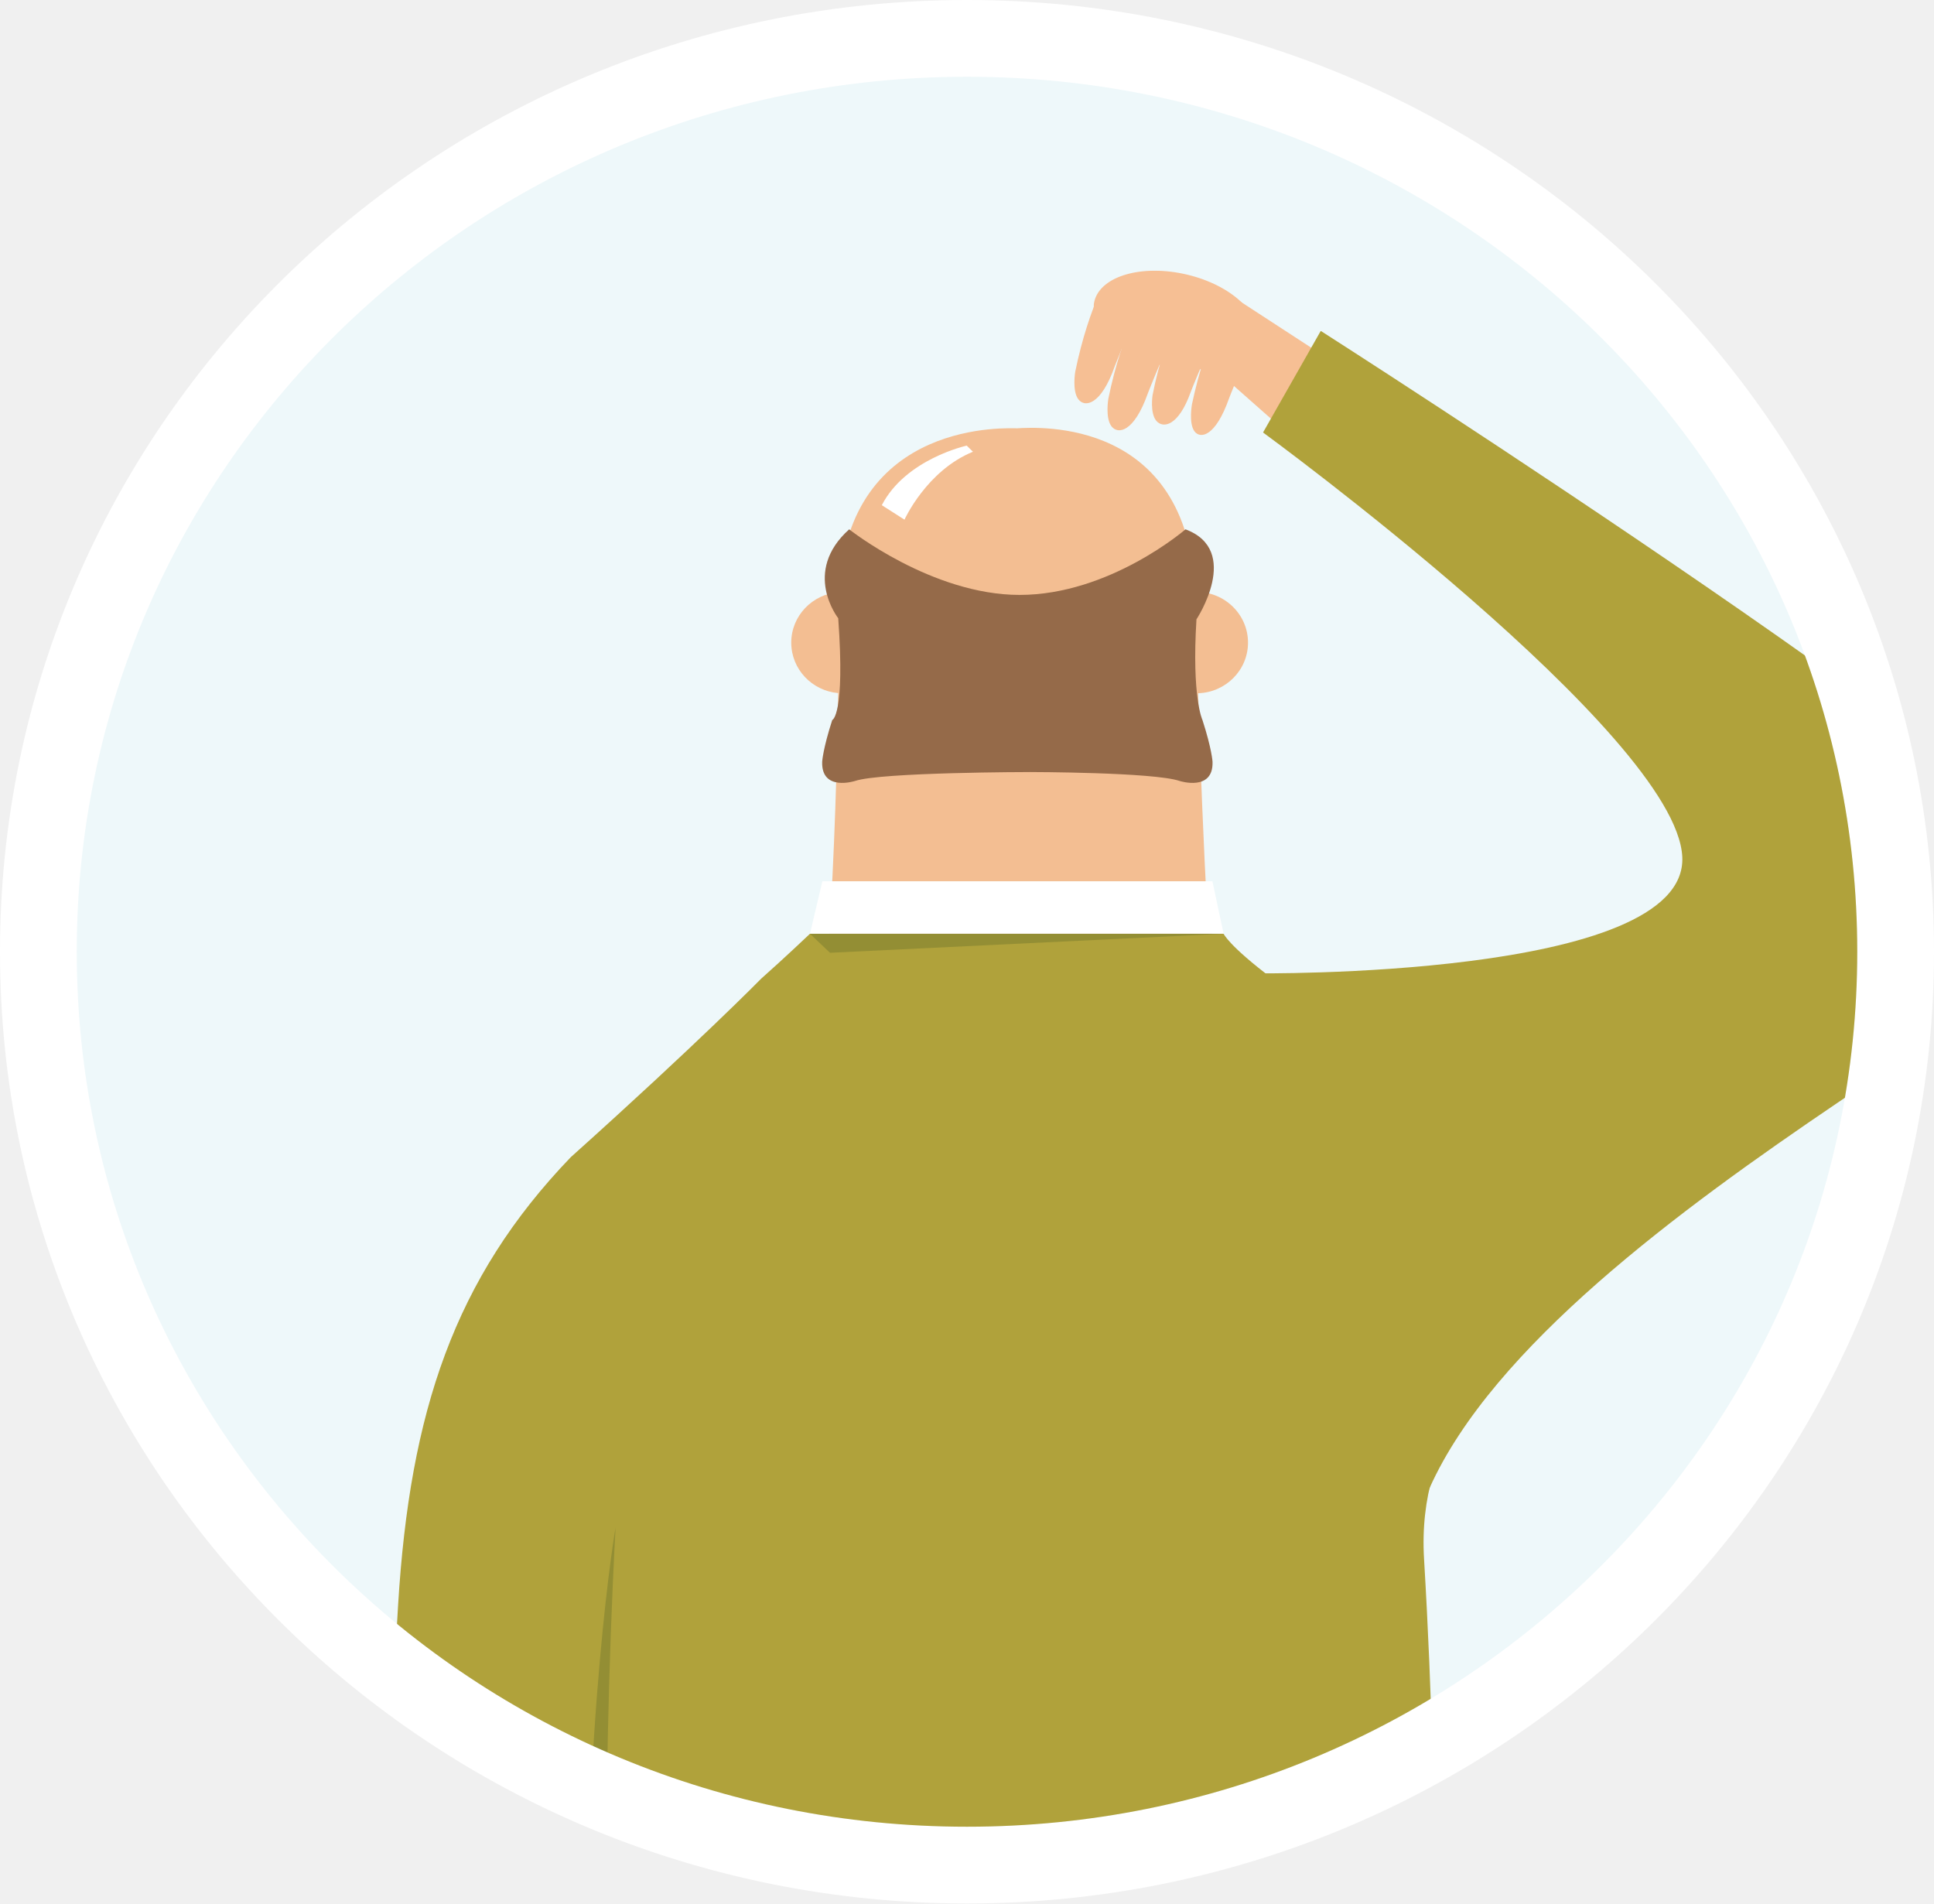
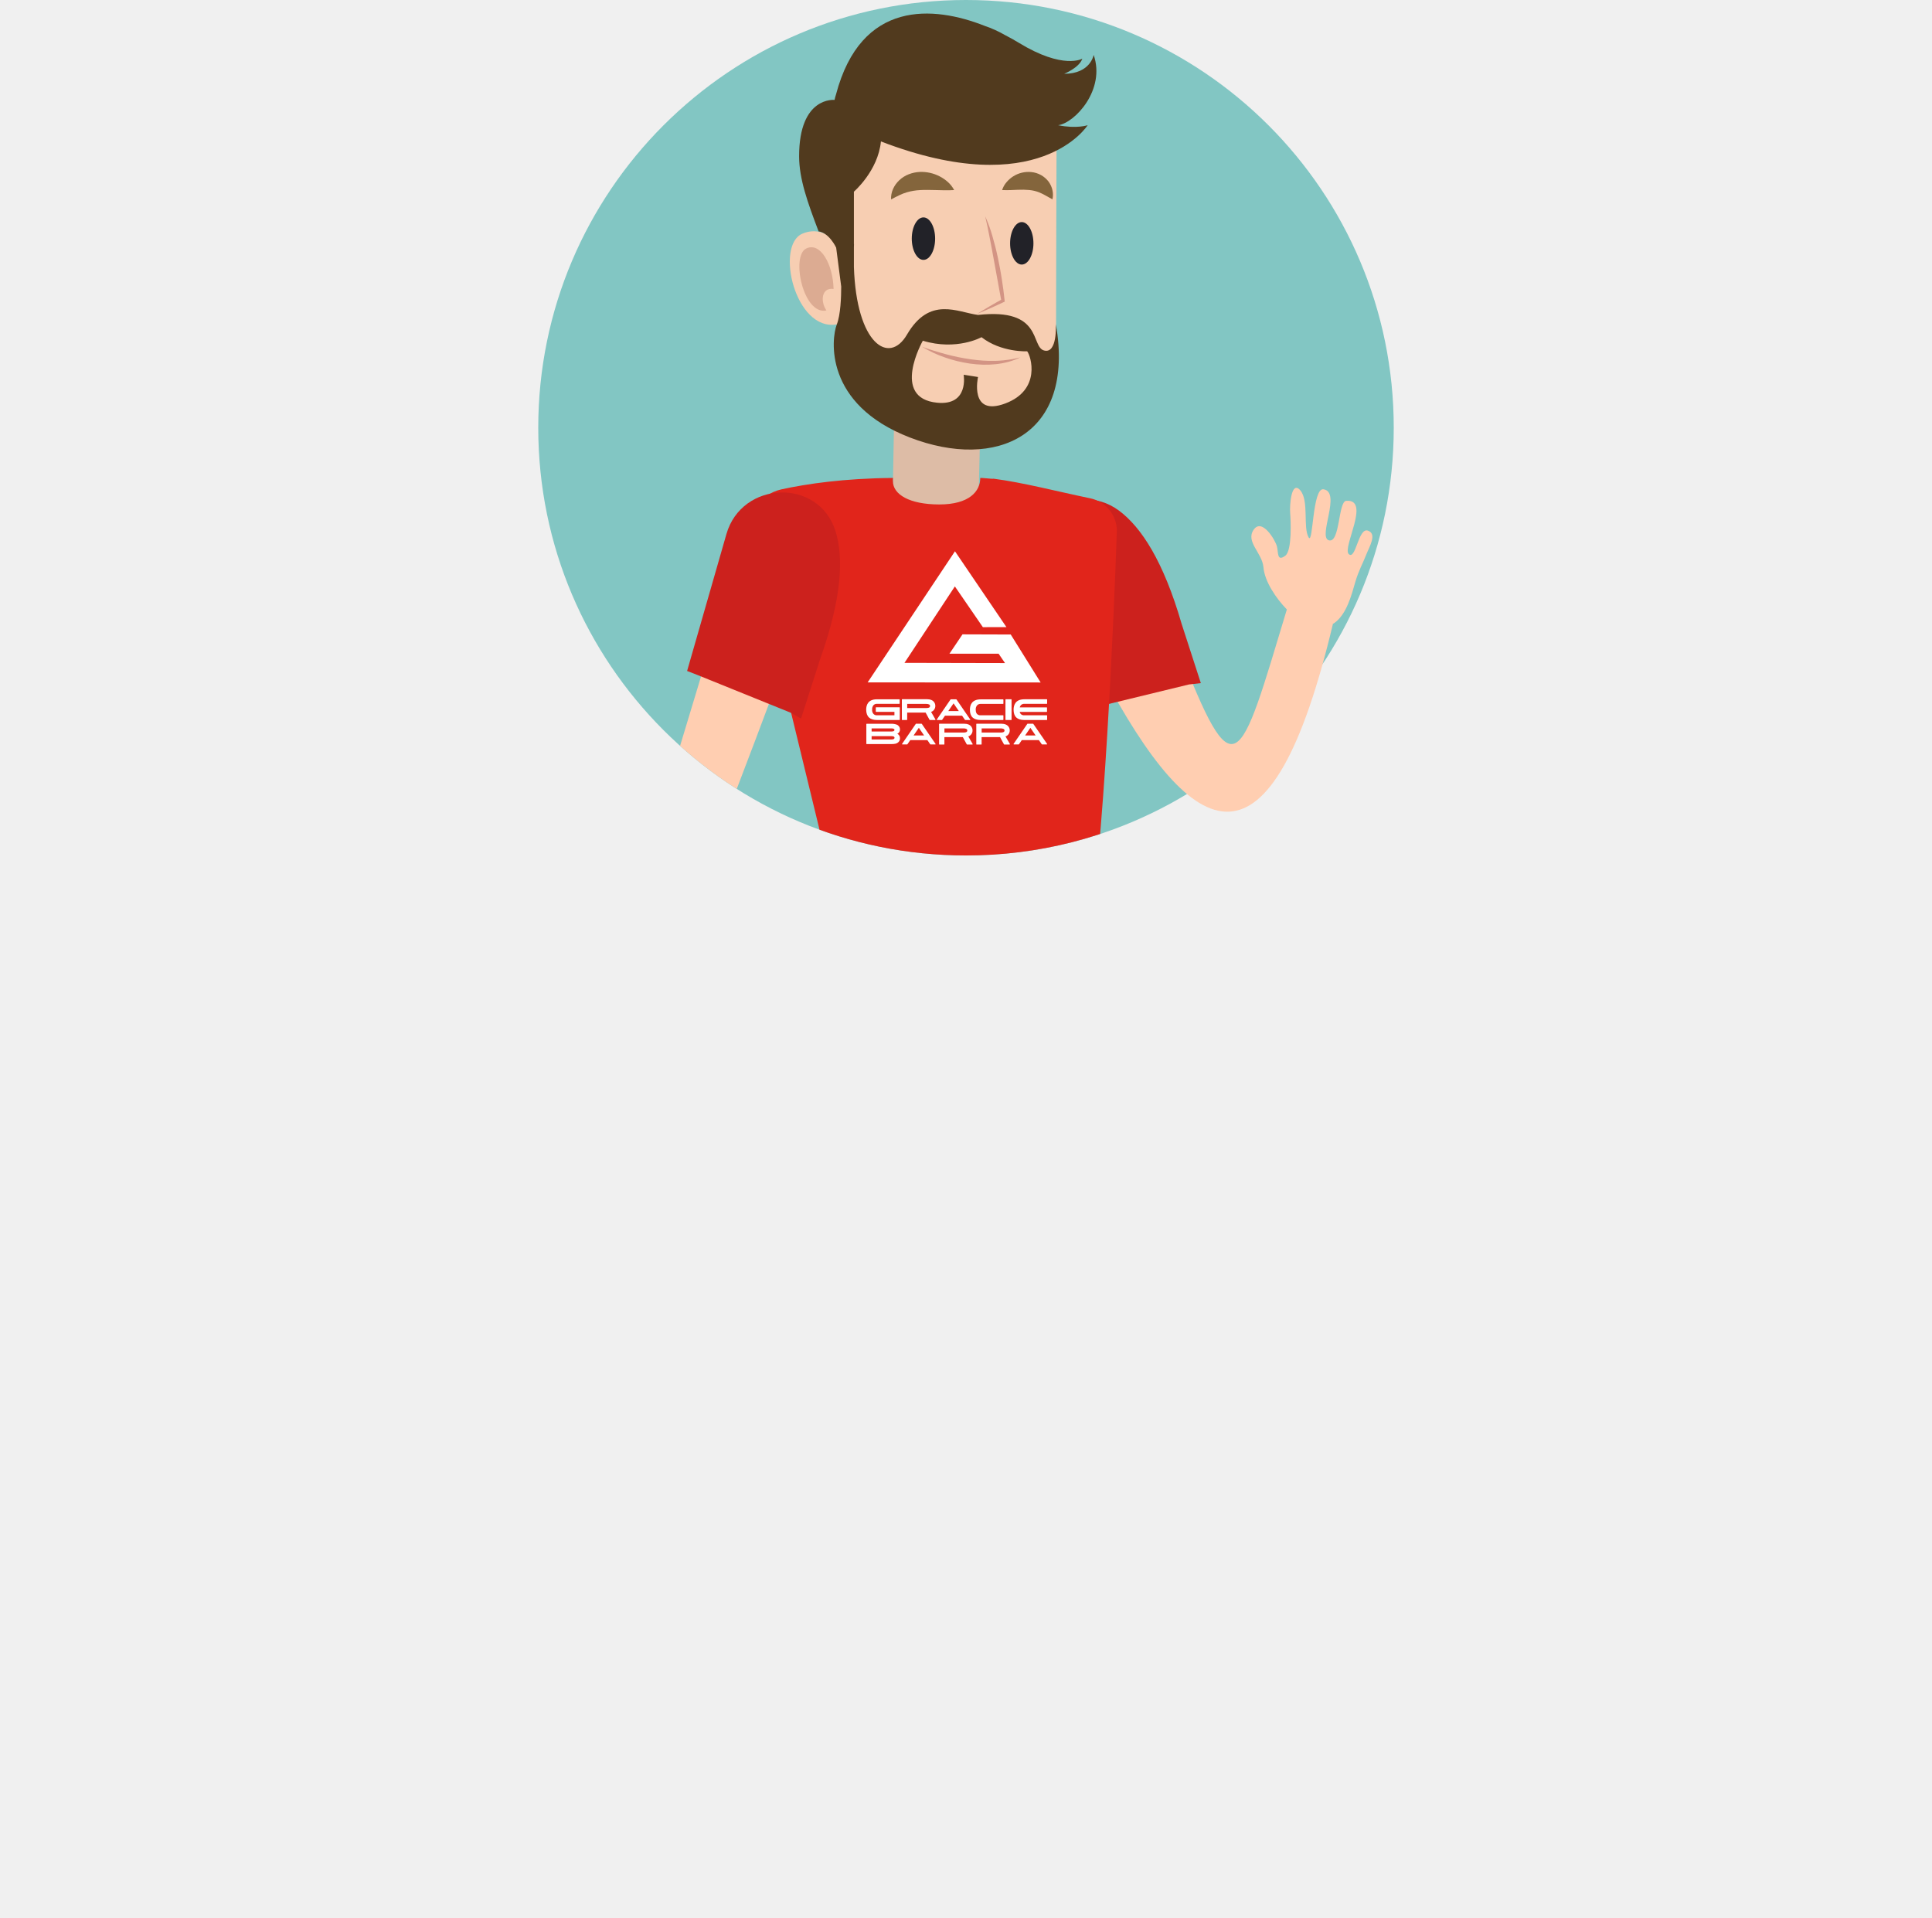
- <svg xmlns="http://www.w3.org/2000/svg" xmlns:xlink="http://www.w3.org/1999/xlink" width="252" height="248" viewBox="0 0 252 248">
+ <svg xmlns="http://www.w3.org/2000/svg" width="552px" height="548px" viewBox="0 0 650 1457.29">
  <defs>
-     <ellipse id="wally-missing-a" cx="125" cy="123" rx="125" ry="123" />
-     <ellipse id="wally-missing-b" cx="116" cy="114" rx="116" ry="114" />
-     <polygon id="wally-missing-d" points="21.597 .122 .322 .122 .322 12.991 21.597 12.991 21.597 .122" />
-     <polygon id="wally-missing-f" points="109.673 165.497 109.673 .286 .022 .286 .022 165.497 109.673 165.497" />
+     <style>.cls-1{fill:none;}.cls-2{isolation:isolate;}.cls-3{fill:#82c6c3;}.cls-4{clip-path:url(#clip-path);}.cls-5{fill:#1c1918;opacity:0.1;}.cls-6{fill:#33343d;}.cls-7{fill:#705543;}.cls-8{fill:#543d31;}.cls-9{fill:#ddcea6;}.cls-10{fill:#ddbca6;}.cls-11{fill:#ffceb1;}.cls-12{fill:#cc211d;}.cls-13{fill:#e1251b;}.cls-14{fill:#f7ceb2;}.cls-15{fill:#222228;}.cls-16{fill:#84653c;}.cls-17{fill:#b57662;opacity:0.4;}.cls-18{fill:#d39484;}.cls-19{fill:#513a1e;}.cls-20{fill:#adadad;}.cls-21,.cls-23{fill:#fff;}.cls-21{fill-rule:evenodd;}.cls-22{mix-blend-mode:screen;}</style>
+     <clipPath id="clip-path" transform="translate(-75 -75)">
+       <path class="cls-1" d="M725,400C725,220.51,579.49,75,400,75S75,220.51,75,400,220.51,725,400,725a323.55,323.55,0,0,0,155.73-39.68l50,49.3,103-50.83L725,568.72l-23.8-46.47A324.09,324.09,0,0,0,725,400Z" />
+     </clipPath>
  </defs>
-   <g fill="none" fill-rule="evenodd" transform="translate(1 1)">
-     <use fill="#EEF8FA" xlink:href="#wally-missing-a" />
-     <g transform="translate(9 9)">
-       <mask id="wally-missing-c" fill="#fff">
-         <use xlink:href="#wally-missing-b" />
-       </mask>
-       <use fill="#EEF8FA" xlink:href="#wally-missing-b" />
-       <ellipse cx="116" cy="114" stroke="#FFF" stroke-width="10" rx="121" ry="119" />
-       <g mask="url(#wally-missing-c)">
-         <g transform="translate(39.975 24.905)">
-           <polyline fill="#F6BF94" points="109.762 3.159 141.983 24.132 141.606 42.606 104.427 9.741" />
-           <g transform="translate(0 .244)">
-             <path fill="#F6BF94" d="M94.853,20.397 C94.015,19.308 94.442,16.803 94.442,16.803 C95.336,12.417 96.536,8.974 97.655,6.395 L102.866,8.67 C101.403,11.383 99.576,16.133 99.576,16.133 C97.794,21.169 95.694,21.493 94.853,20.397" />
-             <path fill="#F6BF94" d="M90.539 16.881C89.7 15.792 90.128 13.28 90.128 13.28 91.025 8.895 92.221 5.452 93.344 2.874L98.552 5.148C97.088 7.867 95.264 12.611 95.264 12.611 93.483 17.654 91.38 17.976 90.539 16.881M100.683 19.667C99.847 18.639 100.204 16.34 100.204 16.34 100.983 12.326 102.074 9.187 103.107 6.839L108.232 9.077C106.867 11.54 105.198 15.866 105.198 15.866 103.571 20.464 101.526 20.695 100.683 19.667" />
-             <path fill="#F6BF94" d="M105.661,21.042 C104.892,19.989 105.337,17.527 105.337,17.527 C106.249,13.219 107.43,9.826 108.522,7.289 L113.375,9.399 C111.958,12.089 110.164,16.772 110.164,16.772 C108.414,21.736 106.434,22.088 105.661,21.042" />
-             <g transform="translate(92.199)">
-               <mask id="wally-missing-e" fill="#fff">
-                 <use xlink:href="#wally-missing-d" />
-               </mask>
-               <path fill="#F6BF94" d="M9.94,12.599 C15.788,13.816 20.984,12.1 21.546,8.761 C22.113,5.421 17.829,1.735 11.978,0.513 C6.133,-0.703 0.934,1.012 0.372,4.351 C-0.195,7.684 4.093,11.383 9.94,12.599" mask="url(#wally-missing-e)" />
-             </g>
-             <path fill="#F3BE92" d="M121.096,99.126 L48.844,96.971 C48.844,96.971 58.212,94.91 57.984,88.067 C58.781,75.962 59.109,63.699 59.235,55.153 C55.81,54.849 53.125,52.028 53.125,48.579 C53.125,45.087 55.881,42.24 59.363,41.997 C60.423,19.181 81.821,20.695 82.557,20.653 C85.399,20.488 104.783,19.338 105.757,41.984 C105.813,41.978 105.869,41.972 105.924,41.972 C109.635,41.972 112.641,44.928 112.641,48.579 C112.641,52.155 109.747,55.062 106.138,55.172 C106.419,63.797 106.852,75.597 107.374,84.235 C108.048,91.315 121.096,99.126 121.096,99.126" />
-             <path fill="#B0A23B" d="M1.9,173.93 C3.435,148.827 9.205,131.419 24.393,115.622 C41.039,100.688 49.218,92.349 49.218,92.349 C52.284,89.63 55.562,86.51 55.562,86.51 L109.462,86.51 C109.462,86.51 110.115,88.049 115.808,92.349 C115.808,92.349 148.939,105.372 160.913,116.577 C176.246,131.443 133.643,135.403 135.579,167.963 C137.772,204.83 136.766,232.896 136.766,232.896 L0.002,232.896 C0.002,232.896 -0.117,207.014 1.9,173.93" />
-             <path fill="#938E34" d="M30.234,163.876 C30.234,163.876 26.074,187.355 26.233,232.896 L29.349,232.896 C29.349,232.896 28.19,202.075 30.234,163.876" />
-             <path fill="#956A49" d="M104.495,33.816 C104.495,33.816 94.627,42.362 82.879,42.362 C82.879,42.362 76.212,52.561 84.289,65.44 C84.289,65.44 100.355,65.452 103.738,66.602 C103.738,66.602 108.154,68.031 108.018,64.089 C108.018,64.089 107.922,62.416 106.706,58.663 C106.706,58.663 105.293,55.738 105.924,45.543 C105.924,45.543 111.865,36.565 104.495,33.816" />
-             <path fill="#956A49" d="M60.674,33.816 C60.674,33.816 71.442,42.362 82.879,42.362 C82.879,42.362 81.595,50.573 84.289,65.44 C84.289,65.44 64.815,65.452 61.434,66.602 C61.434,66.602 57.018,68.031 57.154,64.089 C57.154,64.089 57.251,62.416 58.466,58.663 C58.466,58.663 60.164,58.103 59.245,45.398 C59.245,45.398 54.477,39.363 60.674,33.816" />
-             <polygon fill="#FFF" points="109.462 86.51 55.562 86.51 57.183 79.669 108.002 79.669" />
-             <polygon fill="#938E34" points="109.462 86.51 58.174 88.987 55.562 86.51" />
-             <path fill="#FFF" d="M75.989,22.909 C75.989,22.909 68.025,24.649 64.926,30.671 L67.879,32.557 C67.879,32.557 70.749,26.176 76.802,23.706 L75.989,22.909 Z" />
-             <g transform="translate(113.39 7.678)">
-               <mask id="wally-missing-g" fill="#fff">
-                 <use xlink:href="#wally-missing-f" />
-               </mask>
-               <path fill="#B0A23B" d="M8.73,0.286 C8.73,0.286 109.275,64.52 109.671,74.641 C110.067,84.763 28.522,120.967 20.606,157.95 C12.688,194.932 0.022,83.984 0.022,83.984 C0.022,83.984 56.627,84.763 55.836,68.801 C55.045,52.841 1.21,13.522 1.21,13.522 L8.73,0.286 Z" mask="url(#wally-missing-g)" />
-             </g>
-           </g>
+   <g class="cls-2">
+     <g id="Layer_2" data-name="Layer 2">
+       <circle class="cls-3" cx="325" cy="325" r="325" />
+     </g>
+     <g id="Layer_3" data-name="Layer 3">
+       <g class="cls-4">
+         <path class="cls-5" d="M692.39,1504.07c0,15.59-122.32,28.22-268.86,28.22s-261.81-12.63-261.81-28.22,115.27-28.22,261.81-28.22S692.39,1488.49,692.39,1504.07Z" transform="translate(-75 -75)" />
+         <polygon class="cls-6" points="424.98 1318.47 437.95 1396.41 468.21 1396.41 458.09 1311.63 424.98 1318.47" />
+         <path class="cls-7" d="M552.38,1434.47s17.26,22.44,43.46,30.33,49.86,17.9,47.95,33.67c0,0-39,19.09-102.27-2.14V1503L500,1501.18V1446l34.51,2.42-2.56-5.46Z" transform="translate(-75 -75)" />
+         <path class="cls-8" d="M569.05,1497.1c56.7,14.58,71.1-1.61,74.41-2.73a11,11,0,0,1,.33,4.1s-39,19.09-102.27-2.14V1503L500,1501.18v-11C514.81,1491.07,527.24,1486.35,569.05,1497.1Z" transform="translate(-75 -75)" />
+         <polygon class="cls-6" points="280.2 1318.47 267.23 1396.41 236.97 1396.41 247.09 1311.63 280.2 1318.47" />
+         <path class="cls-7" d="M302.8,1434.47s-17.26,22.44-43.46,30.33-52.74,17.9-50.82,33.67c0,0,41.87,19.09,105.14-2.14V1503l41.54-1.82V1446l-34.51,2.42,2.56-5.46Z" transform="translate(-75 -75)" />
+         <path class="cls-8" d="M277.52,1500c-39.81,6.26-65.36-4.48-68.67-5.6a11,11,0,0,0-.33,4.1s41.87,19.09,105.14-2.14V1503l41.54-1.82V1487.3C340.37,1488.2,315.73,1494,277.52,1500Z" transform="translate(-75 -75)" />
+         <path class="cls-9" d="M495,744.41l32.53,402.65L555.7,1422.7s-15.31,21.06-72.74,11.49l-30.16-289-37-237.38H386.29l-19.71,526.41s-24.89,19.14-70.83,1.91l9.19-677.62Z" transform="translate(-75 -75)" />
+         <polygon class="cls-10" points="335.87 323.53 333.29 430.43 268.85 401.62 270.88 291.54 335.87 323.53" />
+         <path class="cls-11" d="M626,506c.92,11,9.66,23.7,17.78,32.1-36.33,120.3-39.34,140.72-83,27.58-19.45,6.32-38.82,12.82-57.93,20.13,71.06,134.14,129.06,160.65,176-37,.21.17.63-.18.79-.29,9.68-6.56,13.53-22.31,16.14-31.27s5.78-14.22,8.19-20.5,8.67-16.11,1.37-18.57-9.12,22.59-14.47,17.89,17-42.1-2-40.53c-6.15.51-4.58,32.46-13.19,30s9.81-36.77-4.12-38.77c-8.42-1.21-7.75,42.53-11.22,36.59-4.44-7.6.41-27.79-6.33-35.76s-8.26,10.92-7.69,17.62c.41,4.91,1.51,28.12-3.69,32-6.42,4.79-5.21-2.15-6.35-6.92s-11.33-22-17.7-12.82S625,494.94,626,506Z" transform="translate(-75 -75)" />
+         <path class="cls-12" d="M495.66,613,487,615.26,450.49,513.38c-14.29-39.84,31.72-75.59,65.73-50.41,17,12.62,33.87,38.61,47.58,85.95l14.63,45.14-8.93,1Z" transform="translate(-75 -75)" />
+         <path class="cls-13" d="M494.38,453.63c-25.38-5.26-51-12-73.55-14.92.08.46-10-.93-10-.46,0,10.05-8.33,20.05-31.09,20.05s-35.27-7.65-35.27-17.7a14.31,14.31,0,0,1,.05-2.45c-37.14.31-65.4,4.45-84.77,8.68A32.27,32.27,0,0,0,235.38,486L304.56,770.7s15.36,11.39,68.66,13.56c75.46,3.08,122.83-18.13,122.83-18.13,12.38-97.08,18.59-288.36,18.59-288.36h0A25.42,25.42,0,0,0,494.38,453.63Z" transform="translate(-75 -75)" />
+         <path class="cls-14" d="M357.2,132.27c-61.22,14-59.58,56-59.58,56s1.9,32.47,3.11,71.15c-5.67-7.8-15.25-11.05-25.08-6.85-20.84,8.92-5.44,74.57,26.24,68.89,1.36,18.33,3.15,32.61,5.51,37.55,8.89,18.68,48,47.14,82.7,51.58s78.25-18.67,78.25-59.58.54-192.38.54-192.38S458.57,109.15,357.2,132.27Z" transform="translate(-75 -75)" />
+         <path class="cls-15" d="M376.54,256.32c0,8.92-4,16.15-8.87,16.15s-8.87-7.23-8.87-16.15,4-16.14,8.87-16.14S376.54,247.41,376.54,256.32Z" transform="translate(-75 -75)" />
+         <path class="cls-15" d="M451.24,259.88c0,8.92-4,16.14-8.87,16.14s-8.87-7.22-8.87-16.14,4-16.14,8.87-16.14S451.24,251,451.24,259.88Z" transform="translate(-75 -75)" />
+         <path class="cls-16" d="M391,219.42c-5.33.32-9.79.1-14,0s-8.07-.2-11.63,0a44.41,44.41,0,0,0-10.3,1.69c-3.59,1-7.24,2.93-12,5.4a17.24,17.24,0,0,1,1.44-7.79,20.49,20.49,0,0,1,2-3.57,21.64,21.64,0,0,1,2.75-3.16,22.08,22.08,0,0,1,7.21-4.56,26.4,26.4,0,0,1,8.23-1.78,30.23,30.23,0,0,1,15.3,3.36,29.33,29.33,0,0,1,6.26,4.32A21.75,21.75,0,0,1,391,219.42Z" transform="translate(-75 -75)" />
+         <path class="cls-16" d="M427.45,219.42a16.76,16.76,0,0,1,3.36-6,22.45,22.45,0,0,1,5-4.39,21.74,21.74,0,0,1,13.76-3.3,19,19,0,0,1,7.47,2.32,18.62,18.62,0,0,1,5.75,5,17.81,17.81,0,0,1,1.8,3.16c.22.56.48,1.08.65,1.64s.31,1.13.45,1.69a15.6,15.6,0,0,1,0,6.9c-1.11-.54-2.07-1.1-3-1.63-.48-.25-.91-.51-1.35-.76s-.83-.5-1.27-.71a43.87,43.87,0,0,0-4.54-2.2,27.52,27.52,0,0,0-7.39-1.75,65.53,65.53,0,0,0-8.78-.19C435.93,219.36,432.19,219.61,427.45,219.42Z" transform="translate(-75 -75)" />
+         <path class="cls-17" d="M278.47,263.89c10.87-5.5,20.48,12,20.92,30.67-8.89-1.33-10.39,9-5.44,16.34C276.3,314.64,266.94,269.73,278.47,263.89Z" transform="translate(-75 -75)" />
+         <path class="cls-18" d="M414.56,239.32a106.57,106.57,0,0,1,5.63,15.49c.77,2.63,1.47,5.29,2.16,7.95s1.27,5.34,1.85,8,1.08,5.38,1.61,8.07.92,5.4,1.38,8.1q1.29,8.13,2.15,16.3l.1.94-.77.37c-1.65.79-3.32,1.55-5,2.31s-3.32,1.54-5,2.27c-3.35,1.49-6.71,2.95-10.12,4.33,3.1-2,6.25-3.85,9.42-5.71,1.57-.94,3.17-1.83,4.76-2.75s3.18-1.82,4.79-2.7l-.67,1.31c-.52-2.69-1-5.37-1.5-8.06s-1-5.36-1.45-8.05c-1-5.36-1.91-10.74-2.94-16.09-.46-2.68-1-5.36-1.47-8s-1-5.36-1.54-8C416.91,250,415.87,244.65,414.56,239.32Z" transform="translate(-75 -75)" />
+         <path class="cls-14" d="M150.58,752a26.35,26.35,0,0,0-4.77,8.32c-6.94,19.89-33.26,97.36-25,105.39,0,0,1,7.12,10.22,8.22,0,0,1.37,9.54,12.33,7.12,0,0,.92,6.87,4,10.32,4.85,5.36,16,1.69,16.12-22.68,0,0,2.9,7.55,10.4,10.49,10.19,4,5.38-10.66,5.38-10.66s-.5-13.8-2.54-32.53-8-22.64-8-22.64l39.87-129.59Z" transform="translate(-75 -75)" />
+         <path class="cls-11" d="M150.28,815H169.2c-.08-.26-.15-.52-.24-.78l-.58-.6c22.73-42.4,96.13-242.08,96.13-242.08l-56.26-14.32s-60.81,202.37-73.13,239.93c-2.7.26,2.14,2.55-.32,2.93Z" transform="translate(-75 -75)" />
+         <path class="cls-12" d="M196.41,588.06l-8.31-3.24,29.87-104c11.68-40.68,69.91-42.81,82.8-2.5,6.46,20.21,4.93,51.13-11.61,97.56L274.66,621l-7.8-4.44Z" transform="translate(-75 -75)" />
+         <path class="cls-18" d="M366.62,338.48c6.06,2.19,12.16,4.08,18.31,5.72A156.8,156.8,0,0,0,403.55,348c3.12.48,6.27.76,9.42,1s6.3.21,9.46.17l2.37-.09,2.37-.19c.79,0,1.57-.13,2.36-.22s1.58-.16,2.36-.29c3.16-.4,6.27-1.1,9.42-1.82a52.57,52.57,0,0,1-9.1,3.39,62.18,62.18,0,0,1-9.6,1.77,74.26,74.26,0,0,1-9.78.38,93.37,93.37,0,0,1-9.74-.82c-3.22-.49-6.42-1.09-9.58-1.85s-6.27-1.68-9.33-2.77A87.3,87.3,0,0,1,366.62,338.48Z" transform="translate(-75 -75)" />
+         <path class="cls-19" d="M470,170.14c12.69-1.67,36.19-27,27-53.44,0,0-2.3,14.37-22.41,14.37,0,0,11.5-4.6,13.79-11.49,0,0-14.36,8.61-48.26-12.07-3-1.86-6.5-3.81-10.27-5.75a86.83,86.83,0,0,0-15.69-7.12c-38.7-15.27-93.89-20.1-112.95,52.21a25.51,25.51,0,0,0-1.06,4.07s-26.95-2.93-26.95,42.77c0,17.27,6.45,35.15,14.8,57.11,8.2,1.17,13.36,12.41,13.36,12.41l3.83,29.53c0,8.05-.5,21.54-3.34,28.74-4.22,10.68-10,60.67,55.53,85.95s125.83-1.15,110.89-86.18c0,0,1.31,22.92-9,20.05s-.65-32.53-50.1-27c-15.62-2-36.76-14.64-54.05,15-13.54,23.2-38.37,7.28-40.29-51.43V262.93c0-.87,0-1.71.07-2.59l-.07.19V220.64s18.36-15.81,20.53-38.17c120.3,46.27,157.08-12.33,157.08-12.33S483.92,173,470,170.14ZM367.19,333.89c25.71,7.82,44.59-2.68,44.59-2.68,15,11.71,34.7,10.72,34.7,10.72,2.87,3.45,10.92,29.3-16.66,39.64s-20.69-20.11-20.69-20.11l-10.91-1.72s4.24,23.62-20.11,21.26C342.49,377.55,367.19,333.89,367.19,333.89Z" transform="translate(-75 -75)" />
+         <path class="cls-7" d="M470.26,784c16.49-4,24.48-9.36,24.67-9.43,4.82-1.82,4.18,3.48,4.72,9.07.7,7.39-.43,11.34-4.77,12.87-.79.28-4.61,4.79-21,9.3Q472,794.9,470.26,784Z" transform="translate(-75 -75)" />
+         <path class="cls-7" d="M352.17,790.23c18.33,1.92,38.38,2.28,60.1,1.64A277.1,277.1,0,0,0,456.66,787c-.42,7.57.45,15.08,1.56,22.58a264.2,264.2,0,0,1-45.59,5.3q-10.62.31-20.75.12a387.82,387.82,0,0,1-42.17-2.86A121.86,121.86,0,0,0,352.17,790.23Z" transform="translate(-75 -75)" />
+         <path class="cls-7" d="M298.46,788.48c.94-5.55,1.54-10.47,6.35-8.64a174.87,174.87,0,0,0,35.36,8.9c-.45,7.23-1.4,14.4-2.37,21.56a176.8,176.8,0,0,1-37.1-10.44C297.35,798.47,297.51,794.09,298.46,788.48Z" transform="translate(-75 -75)" />
+         <path class="cls-20" d="M382.28,788.68l-.55,29.41,42.62-2.54.51-27.3Zm7.12,4.91,28.15-.28-.34,18L389,813Z" transform="translate(-75 -75)" />
+         <polygon class="cls-21" points="250.27 518.51 316.62 418.88 355.73 476.52 337.81 476.53 316.54 445.57 278.26 503.66 354.64 503.82 349.76 496.69 312.44 496.69 322.34 482 358.99 482.12 381.71 518.57 250.27 518.51" />
+         <g class="cls-22">
+           <path class="cls-23" d="M349.84,629.25a3.94,3.94,0,0,0-2.53-3.68,11.8,11.8,0,0,0-4.62-.62H324.53a.25.25,0,0,0-.25.25v14.93a.25.25,0,0,0,.25.25h18.16c3.25,0,4.59-.29,5.72-1.26a3.79,3.79,0,0,0,1.43-3,3.7,3.7,0,0,0-2-3.58A3.49,3.49,0,0,0,349.84,629.25Zm-6.45,7.63h-15.1v-2.55h15c2.16,0,2.41.73,2.41,1.28C345.66,636.45,344.9,636.88,343.39,636.88Zm0-6.07h-15.1v-2.35h15.1c1.05,0,2.27.28,2.27,1.08S345,630.81,343.39,630.81Z" transform="translate(-75 -75)" />
+           <path class="cls-23" d="M378,622.09h3.63a.25.25,0,0,0,.21-.11l2.19-3.17h13l2.18,3.17a.25.25,0,0,0,.21.11H403a.25.25,0,0,0,.22-.13.24.24,0,0,0,0-.26l-10.45-15.24a.23.23,0,0,0-.2-.11h-4.1a.26.26,0,0,0-.21.11L377.82,621.7a.24.24,0,0,0,0,.26A.25.25,0,0,0,378,622.09Zm12.54-12.65,4,5.85h-8Z" transform="translate(-75 -75)" />
+           <path class="cls-23" d="M351.63,640.64h3.63a.26.26,0,0,0,.21-.11l2.18-3.17h13l2.18,3.17a.23.23,0,0,0,.2.11h3.63a.24.24,0,0,0,.21-.39L366.39,625a.25.25,0,0,0-.21-.11h-4.09a.25.25,0,0,0-.21.11l-10.46,15.24a.24.24,0,0,0,0,.26A.25.25,0,0,0,351.63,640.64ZM364.17,628l4,5.85h-8Z" transform="translate(-75 -75)" />
+           <path class="cls-23" d="M436.36,640.64H440a.26.26,0,0,0,.21-.11l2.18-3.17h13l2.18,3.17a.23.23,0,0,0,.2.11h3.63a.24.24,0,0,0,.21-.39L451.12,625a.25.25,0,0,0-.21-.11h-4.09a.26.26,0,0,0-.21.11l-10.46,15.24a.24.24,0,0,0,0,.26A.25.25,0,0,0,436.36,640.64ZM448.9,628l4,5.85h-8Z" transform="translate(-75 -75)" />
+           <path class="cls-23" d="M332.44,622.09h17a.26.26,0,0,0,.26-.25v-9.18a.26.26,0,0,0-.26-.25H331.71a.25.25,0,0,0-.25.25v3a.25.25,0,0,0,.25.25h13.91v2.59H332.44a3.39,3.39,0,0,1-2.71-1l-.06-.07a4.39,4.39,0,0,1-1-3.25,4.91,4.91,0,0,1,1-3.31l0,0a3.38,3.38,0,0,1,2.68-1.08h17a.26.26,0,0,0,.26-.25v-2.95a.26.26,0,0,0-.26-.25h-17c-6.77,0-8.19,4.31-8.19,7.93C324.25,619.53,326.93,622.09,332.44,622.09Z" transform="translate(-75 -75)" />
+           <path class="cls-23" d="M408.48,610.91a3.39,3.39,0,0,1,2.68-1.07h17a.26.26,0,0,0,.26-.25v-2.93a.26.26,0,0,0-.26-.26h-17c-6.77,0-8.19,4.3-8.19,7.9,0,5.23,2.68,7.78,8.19,7.78h17a.26.26,0,0,0,.26-.25v-3.08a.26.26,0,0,0-.26-.25h-17a3.4,3.4,0,0,1-2.71-.94l-.06-.07c-.24-.26-1-1.06-1-3.23a4.83,4.83,0,0,1,1-3.29Z" transform="translate(-75 -75)" />
+           <path class="cls-23" d="M461.39,606.33H444.34c-6.76,0-8.18,4.32-8.18,7.93,0,5.27,2.68,7.83,8.18,7.83h17.05a.25.25,0,0,0,.25-.25v-3.09a.26.26,0,0,0-.25-.26H444.34a3.35,3.35,0,0,1-2.7-.94l-.06-.07a3.4,3.4,0,0,1-.79-1.54H461.3a.26.26,0,0,0,.26-.26v-2.94a.26.26,0,0,0-.26-.25H440.82a3.73,3.73,0,0,1,.8-1.57l.05-.06a3.36,3.36,0,0,1,2.67-1.07h17.05a.26.26,0,0,0,.25-.26v-2.95A.25.25,0,0,0,461.39,606.33Z" transform="translate(-75 -75)" />
+           <path class="cls-23" d="M376.81,621.71l-3.35-5.78a4.69,4.69,0,0,0,3.22-4.71c0-1.83-1.29-4.93-6.16-4.93h-19a.25.25,0,0,0-.25.25v15.3a.25.25,0,0,0,.25.25h3.54a.25.25,0,0,0,.25-.25v-5.39h14l3,5.51a.25.25,0,0,0,.22.13h4a.26.26,0,0,0,.22-.13A.28.28,0,0,0,376.81,621.71ZM369.7,613H355.33v-3.16H369.7c1.92,0,3,.56,3,1.58C372.68,612.17,372.33,613,369.7,613Z" transform="translate(-75 -75)" />
+           <path class="cls-23" d="M405.08,640.35l-3.34-5.79a4.69,4.69,0,0,0,3.22-4.71c0-1.83-1.3-4.93-6.16-4.93h-19a.25.25,0,0,0-.25.25v15.3a.26.26,0,0,0,.25.26h3.54a.26.26,0,0,0,.25-.26v-5.38h14l3,5.5a.24.24,0,0,0,.22.13h4a.22.22,0,0,0,.21-.12A.23.23,0,0,0,405.08,640.35Zm-7.1-8.74H383.61v-3.16H398c1.92,0,3,.56,3,1.57C401,630.8,400.61,631.61,398,631.61Z" transform="translate(-75 -75)" />
+           <path class="cls-23" d="M433.38,640.35,430,634.56a4.68,4.68,0,0,0,3.23-4.71c0-1.83-1.3-4.93-6.16-4.93h-19a.25.25,0,0,0-.25.25v15.3a.26.26,0,0,0,.25.26h3.54a.26.26,0,0,0,.25-.26v-5.38h14l3,5.5a.25.25,0,0,0,.22.13h4a.25.25,0,0,0,.22-.12A.28.28,0,0,0,433.38,640.35Zm-7.1-8.74H411.9v-3.16h14.38c1.92,0,3,.56,3,1.57C429.26,630.8,428.9,631.61,426.28,631.61Z" transform="translate(-75 -75)" />
+           <rect class="cls-23" x="354.98" y="531.31" width="4.64" height="15.78" rx="0.25" />
        </g>
      </g>
    </g>
  </g>
</svg>
